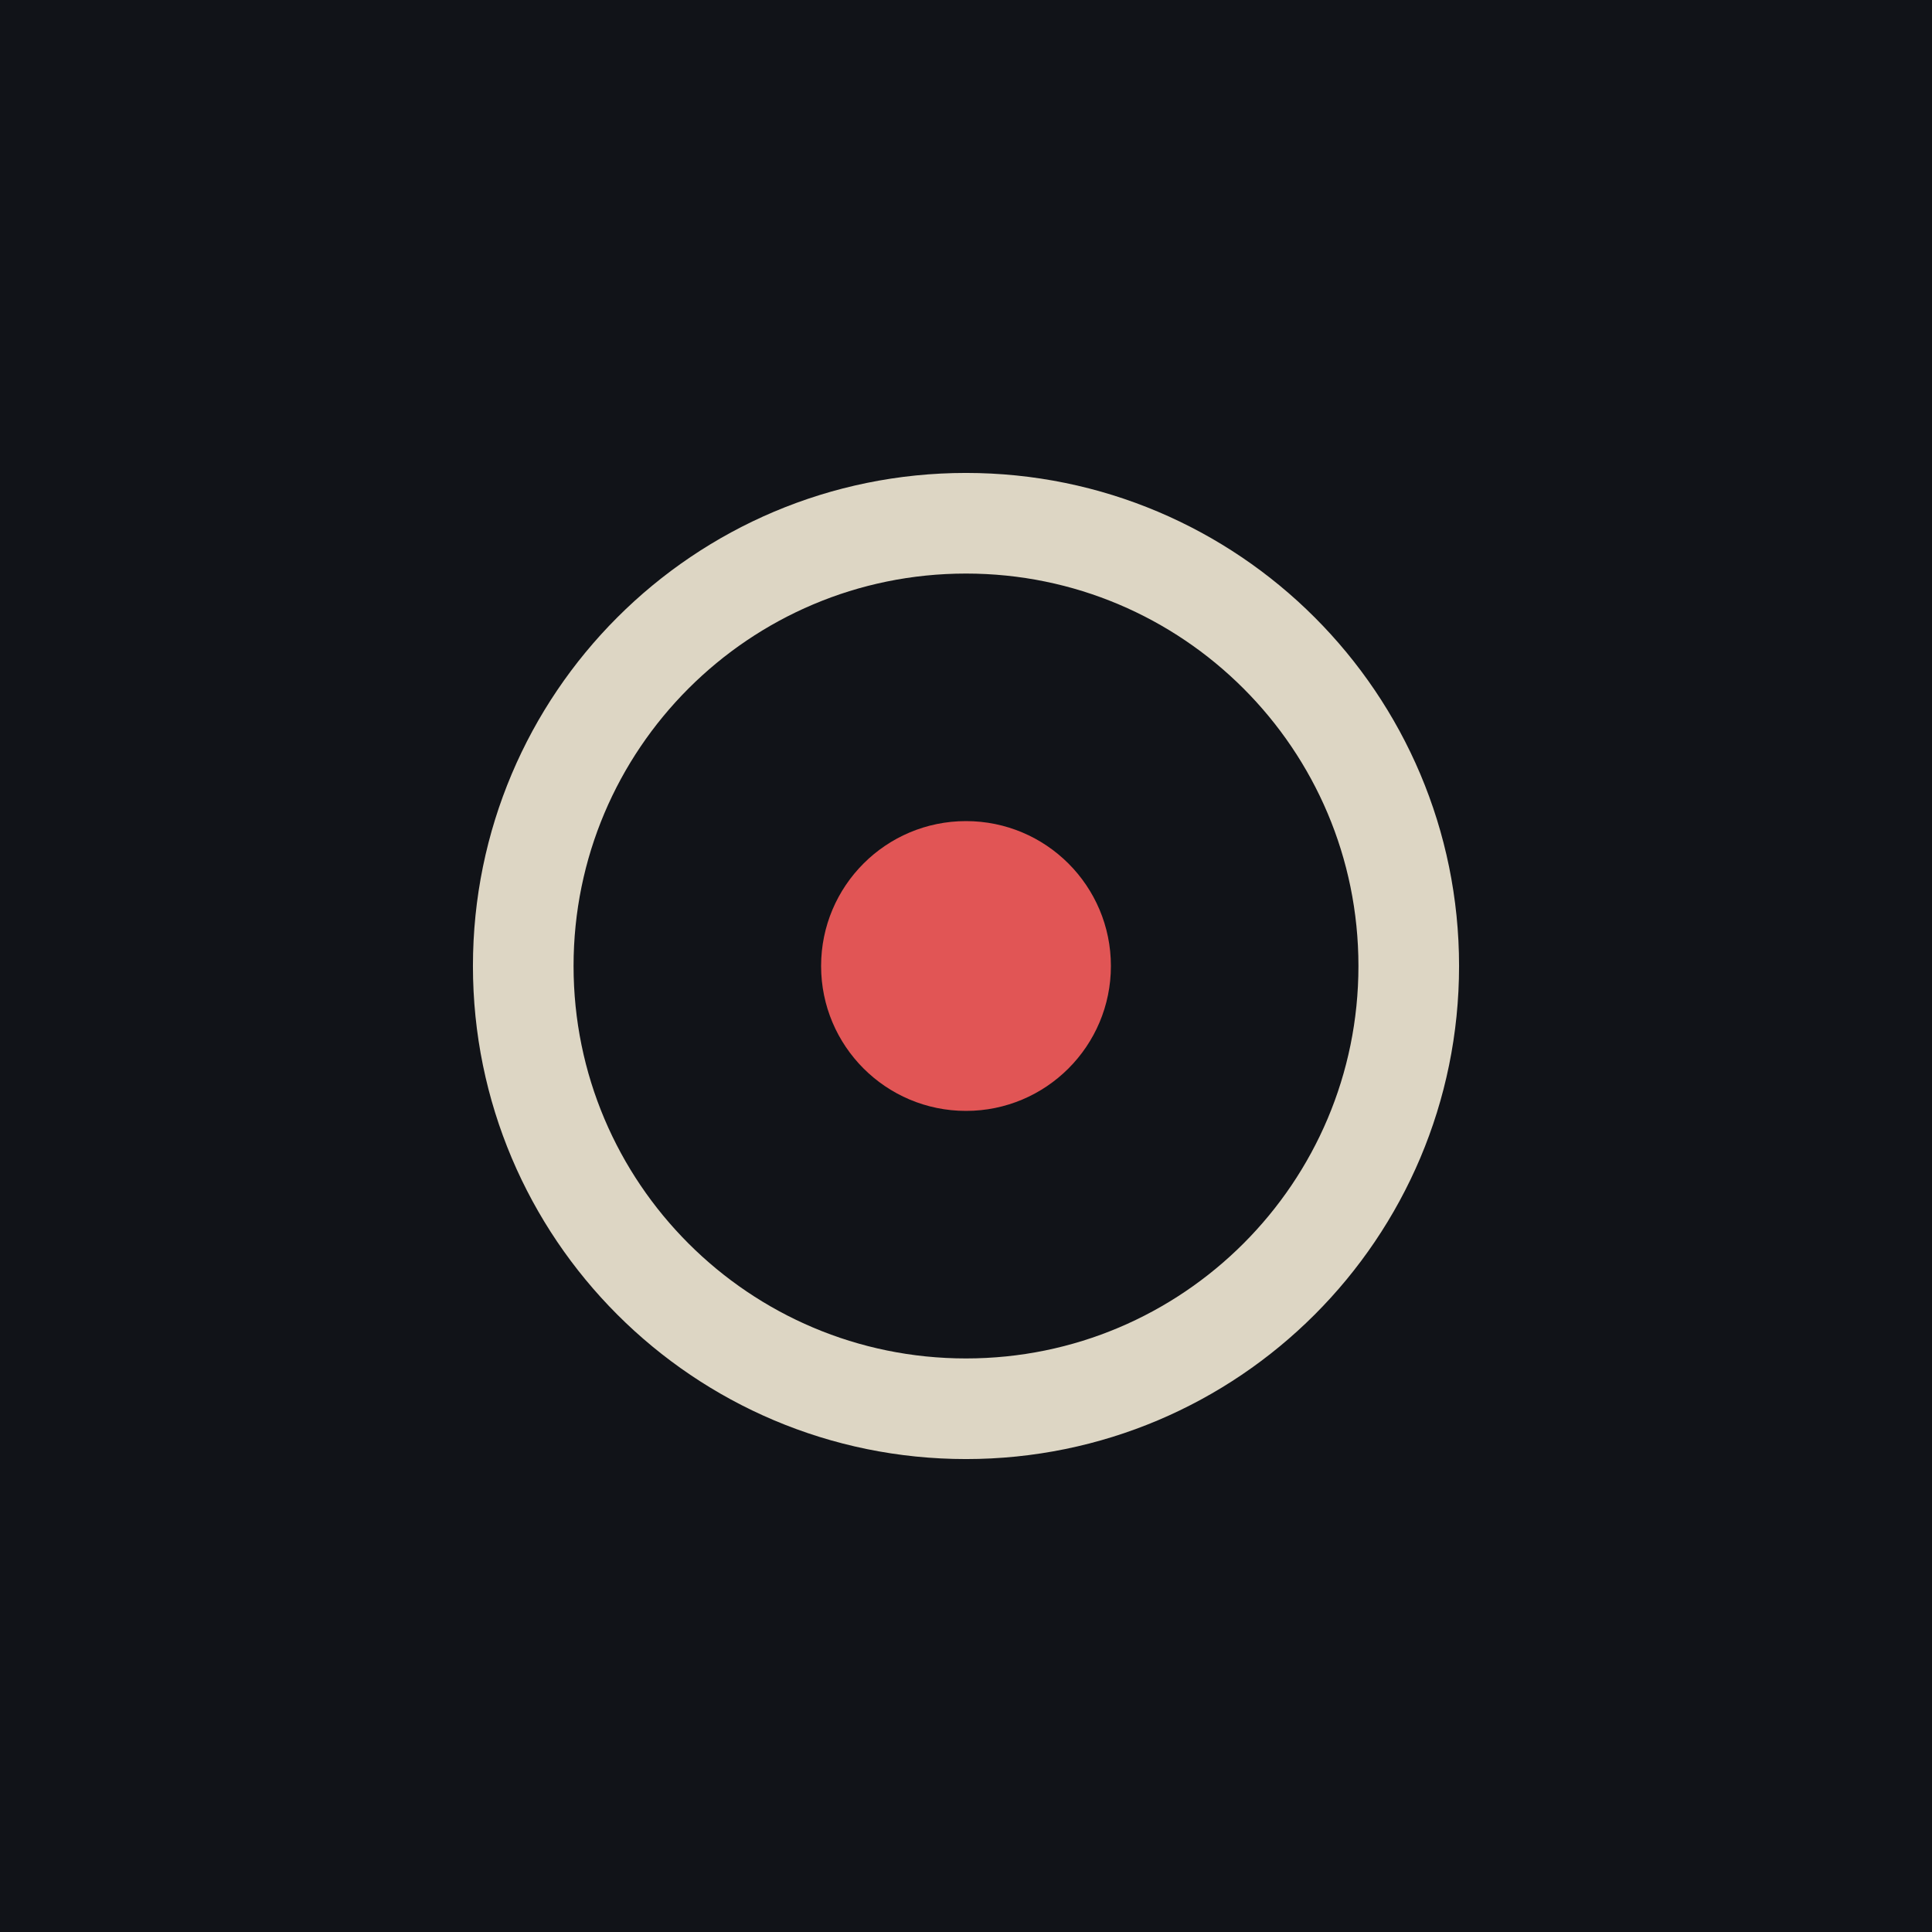
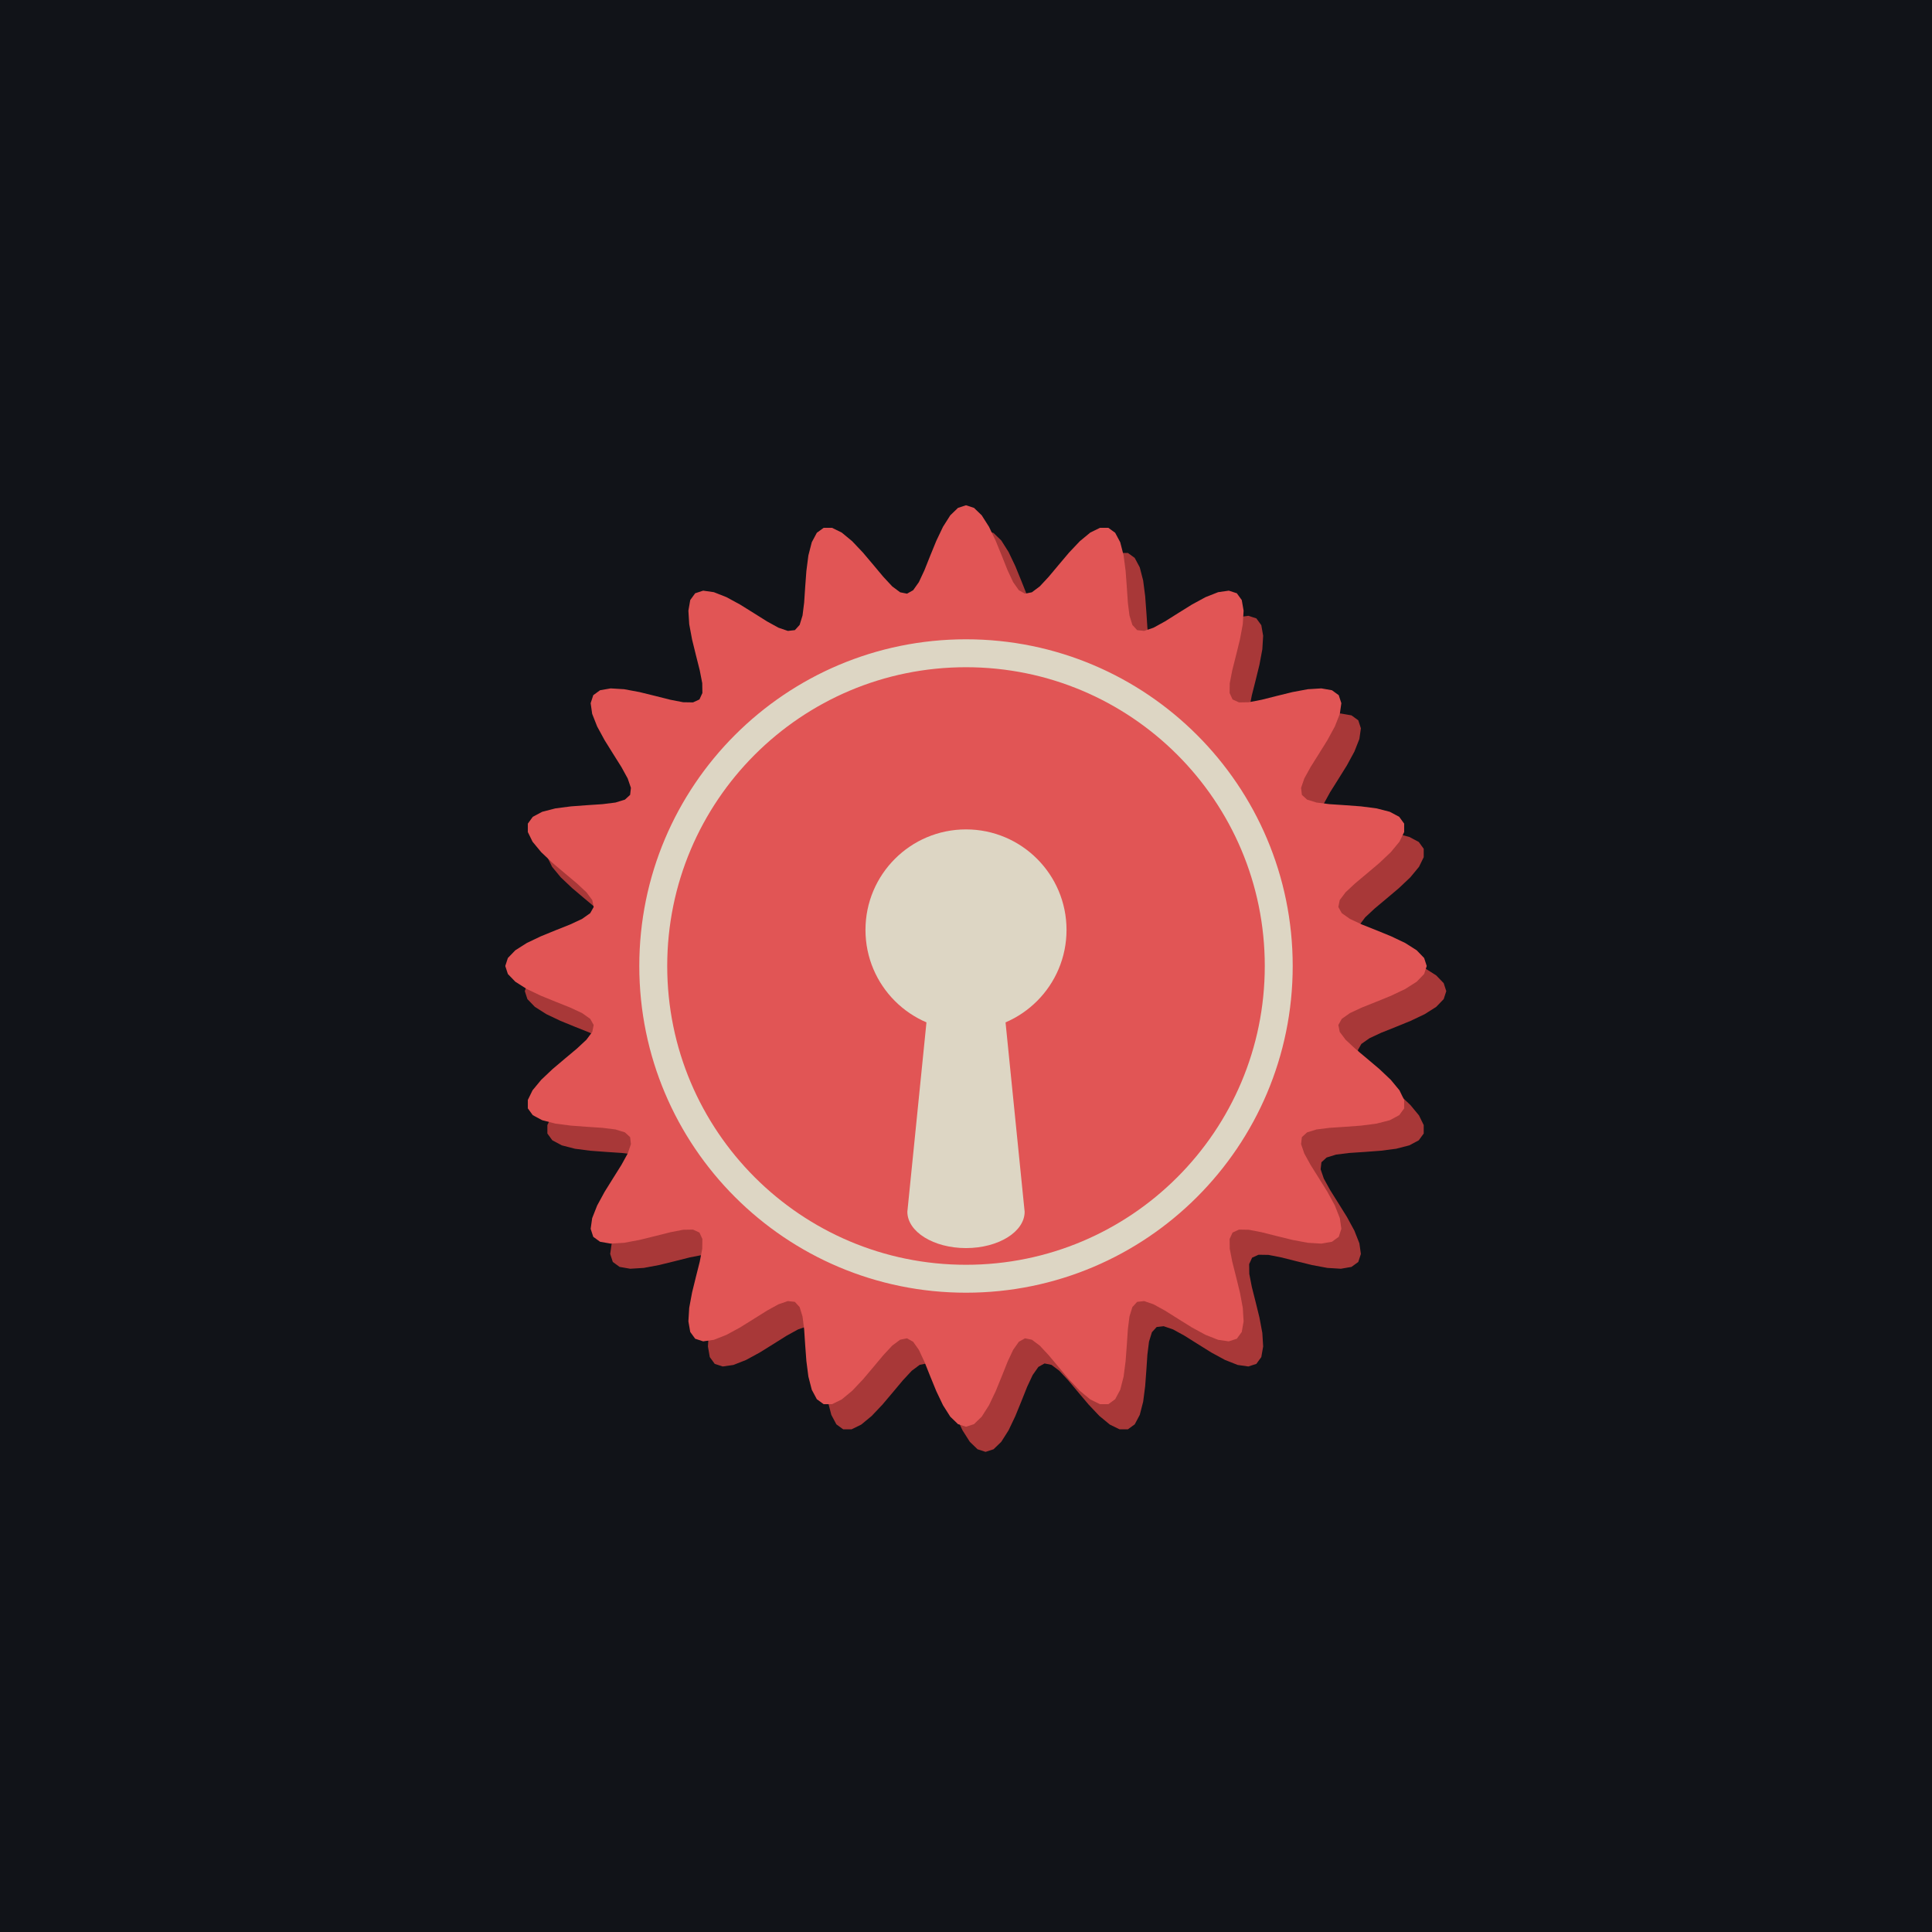
- <svg xmlns="http://www.w3.org/2000/svg" viewBox="0 0 48 48">
-   <rect width="48" height="48" fill="#111318" />
-   <circle cx="24" cy="24" r="11" fill="none" stroke="#ddd6c4" stroke-width="2.5" />
-   <circle cx="24" cy="24" r="3.6" fill="#e15555" />
+ <svg xmlns="http://www.w3.org/2000/svg" viewBox="0 0 512 512">
+   <rect width="512" height="512" fill="#111318" />
+   <path d="M383.28,262.66 L382.59,264.78 L380.61,266.83 L377.57,268.76 L373.83,270.54 L369.84,272.17 L366.05,273.68 L362.91,275.15 L360.77,276.66 L359.85,278.29 L360.22,280.12 L361.79,282.22 L364.33,284.58 L367.46,287.20 L370.75,289.98 L373.76,292.83 L376.05,295.60 L377.30,298.16 L377.30,300.39 L375.99,302.19 L373.48,303.53 L369.99,304.43 L365.88,304.96 L361.58,305.28 L357.51,305.55 L354.07,305.98 L351.57,306.75 L350.19,308.01 L349.98,309.87 L350.83,312.35 L352.50,315.38 L354.67,318.84 L356.95,322.50 L358.93,326.14 L360.25,329.49 L360.65,332.31 L359.96,334.43 L358.16,335.74 L355.35,336.23 L351.76,336.01 L347.69,335.25 L343.50,334.22 L339.54,333.22 L336.14,332.56 L333.52,332.52 L331.82,333.30 L331.04,335.00 L331.08,337.62 L331.74,341.02 L332.74,344.98 L333.77,349.17 L334.53,353.24 L334.75,356.83 L334.26,359.64 L332.95,361.44 L330.83,362.13 L328.01,361.73 L324.66,360.41 L321.02,358.43 L317.36,356.15 L313.91,353.98 L310.87,352.31 L308.39,351.46 L306.53,351.67 L305.27,353.05 L304.50,355.55 L304.07,358.99 L303.80,363.06 L303.48,367.36 L302.95,371.47 L302.05,374.96 L300.71,377.47 L298.91,378.78 L296.68,378.78 L294.12,377.53 L291.35,375.24 L288.50,372.23 L285.72,368.94 L283.10,365.81 L280.74,363.27 L278.64,361.70 L276.81,361.33 L275.18,362.25 L273.67,364.39 L272.20,367.53 L270.69,371.32 L269.06,375.31 L267.28,379.05 L265.35,382.09 L263.30,384.07 L261.18,384.76 L259.06,384.07 L257.01,382.09 L255.08,379.05 L253.30,375.31 L251.67,371.32 L250.16,367.53 L248.69,364.39 L247.18,362.25 L245.55,361.33 L243.72,361.70 L241.62,363.27 L239.26,365.81 L236.64,368.94 L233.86,372.23 L231.01,375.24 L228.24,377.53 L225.68,378.78 L223.45,378.78 L221.65,377.47 L220.31,374.96 L219.41,371.47 L218.88,367.36 L218.56,363.06 L218.29,358.99 L217.86,355.55 L217.09,353.05 L215.83,351.67 L213.97,351.46 L211.49,352.31 L208.46,353.98 L205.00,356.15 L201.34,358.43 L197.70,360.41 L194.35,361.73 L191.53,362.13 L189.41,361.44 L188.10,359.64 L187.61,356.83 L187.83,353.24 L188.59,349.17 L189.62,344.98 L190.62,341.02 L191.28,337.62 L191.32,335.00 L190.54,333.30 L188.84,332.52 L186.22,332.56 L182.82,333.22 L178.86,334.22 L174.67,335.25 L170.60,336.01 L167.01,336.23 L164.20,335.74 L162.40,334.43 L161.71,332.31 L162.11,329.49 L163.43,326.14 L165.41,322.50 L167.69,318.84 L169.86,315.38 L171.53,312.35 L172.38,309.87 L172.17,308.01 L170.79,306.75 L168.29,305.98 L164.85,305.55 L160.78,305.28 L156.48,304.96 L152.37,304.43 L148.88,303.53 L146.37,302.19 L145.06,300.39 L145.06,298.16 L146.31,295.60 L148.60,292.83 L151.61,289.98 L154.90,287.20 L158.03,284.58 L160.57,282.22 L162.14,280.12 L162.51,278.29 L161.59,276.66 L159.45,275.15 L156.31,273.68 L152.52,272.17 L148.53,270.54 L144.79,268.76 L141.75,266.83 L139.77,264.78 L139.08,262.66 L139.77,260.54 L141.75,258.49 L144.79,256.56 L148.53,254.78 L152.52,253.15 L156.31,251.64 L159.45,250.17 L161.59,248.66 L162.51,247.03 L162.14,245.20 L160.57,243.10 L158.03,240.74 L154.90,238.12 L151.61,235.34 L148.60,232.49 L146.31,229.72 L145.06,227.16 L145.06,224.93 L146.37,223.13 L148.88,221.79 L152.37,220.89 L156.48,220.36 L160.78,220.04 L164.85,219.77 L168.29,219.34 L170.79,218.57 L172.17,217.31 L172.38,215.45 L171.53,212.97 L169.86,209.94 L167.69,206.48 L165.41,202.82 L163.43,199.18 L162.11,195.83 L161.71,193.01 L162.40,190.89 L164.20,189.58 L167.01,189.09 L170.60,189.31 L174.67,190.07 L178.86,191.10 L182.82,192.10 L186.22,192.76 L188.84,192.80 L190.54,192.02 L191.32,190.32 L191.28,187.70 L190.62,184.30 L189.62,180.34 L188.59,176.15 L187.83,172.08 L187.61,168.49 L188.10,165.68 L189.41,163.88 L191.53,163.19 L194.35,163.59 L197.70,164.91 L201.34,166.89 L205.00,169.17 L208.45,171.34 L211.49,173.01 L213.97,173.86 L215.83,173.65 L217.09,172.27 L217.86,169.77 L218.29,166.33 L218.56,162.26 L218.88,157.96 L219.41,153.85 L220.31,150.36 L221.65,147.85 L223.45,146.54 L225.68,146.54 L228.24,147.79 L231.01,150.08 L233.86,153.09 L236.64,156.38 L239.26,159.51 L241.62,162.05 L243.72,163.62 L245.55,163.99 L247.18,163.07 L248.69,160.93 L250.16,157.79 L251.67,154.00 L253.30,150.01 L255.08,146.27 L257.01,143.23 L259.06,141.25 L261.18,140.56 L263.30,141.25 L265.35,143.23 L267.28,146.27 L269.06,150.01 L270.69,154.00 L272.20,157.79 L273.67,160.93 L275.18,163.07 L276.81,163.99 L278.64,163.62 L280.74,162.05 L283.10,159.51 L285.72,156.38 L288.50,153.09 L291.35,150.08 L294.12,147.79 L296.68,146.54 L298.91,146.54 L300.71,147.85 L302.05,150.36 L302.95,153.85 L303.48,157.96 L303.80,162.26 L304.07,166.33 L304.50,169.77 L305.27,172.27 L306.53,173.65 L308.39,173.86 L310.87,173.01 L313.91,171.34 L317.36,169.17 L321.02,166.89 L324.66,164.91 L328.01,163.59 L330.83,163.19 L332.95,163.88 L334.26,165.68 L334.75,168.49 L334.53,172.08 L333.77,176.15 L332.74,180.34 L331.74,184.30 L331.08,187.70 L331.04,190.32 L331.82,192.02 L333.52,192.80 L336.14,192.76 L339.54,192.10 L343.50,191.10 L347.69,190.07 L351.76,189.31 L355.35,189.09 L358.16,189.58 L359.96,190.89 L360.65,193.01 L360.25,195.83 L358.93,199.18 L356.95,202.82 L354.67,206.48 L352.50,209.93 L350.83,212.97 L349.98,215.45 L350.19,217.31 L351.57,218.57 L354.07,219.34 L357.51,219.77 L361.58,220.04 L365.88,220.36 L369.99,220.89 L373.48,221.79 L375.99,223.13 L377.30,224.93 L377.30,227.16 L376.05,229.72 L373.76,232.49 L370.75,235.34 L367.46,238.12 L364.33,240.74 L361.79,243.10 L360.22,245.20 L359.85,247.03 L360.77,248.66 L362.91,250.17 L366.05,251.64 L369.84,253.15 L373.83,254.78 L377.57,256.56 L380.61,258.49 L382.59,260.54 Z" fill="#a83838" />
+   <path d="M378.10,256.00 L377.41,258.12 L375.43,260.17 L372.39,262.10 L368.65,263.88 L364.66,265.51 L360.87,267.02 L357.73,268.49 L355.59,270.00 L354.67,271.63 L355.04,273.46 L356.61,275.56 L359.15,277.92 L362.28,280.54 L365.57,283.32 L368.58,286.17 L370.87,288.94 L372.12,291.50 L372.12,293.73 L370.81,295.53 L368.30,296.87 L364.81,297.77 L360.70,298.30 L356.40,298.62 L352.33,298.89 L348.89,299.32 L346.39,300.09 L345.01,301.35 L344.80,303.21 L345.65,305.69 L347.32,308.72 L349.49,312.18 L351.77,315.84 L353.75,319.48 L355.07,322.83 L355.47,325.65 L354.78,327.77 L352.98,329.08 L350.17,329.57 L346.58,329.35 L342.51,328.59 L338.32,327.56 L334.36,326.56 L330.96,325.90 L328.34,325.86 L326.64,326.64 L325.86,328.34 L325.90,330.96 L326.56,334.36 L327.56,338.32 L328.59,342.51 L329.35,346.58 L329.57,350.17 L329.08,352.98 L327.77,354.78 L325.65,355.47 L322.83,355.07 L319.48,353.75 L315.84,351.77 L312.18,349.49 L308.73,347.32 L305.69,345.65 L303.21,344.80 L301.35,345.01 L300.09,346.39 L299.32,348.89 L298.89,352.33 L298.62,356.40 L298.30,360.70 L297.77,364.81 L296.87,368.30 L295.53,370.81 L293.73,372.12 L291.50,372.12 L288.94,370.87 L286.17,368.58 L283.32,365.57 L280.54,362.28 L277.92,359.15 L275.56,356.61 L273.46,355.04 L271.63,354.67 L270.00,355.59 L268.49,357.73 L267.02,360.87 L265.51,364.66 L263.88,368.65 L262.10,372.39 L260.17,375.43 L258.12,377.41 L256.00,378.10 L253.88,377.41 L251.83,375.43 L249.90,372.39 L248.12,368.65 L246.49,364.66 L244.98,360.87 L243.51,357.73 L242.00,355.59 L240.37,354.67 L238.54,355.04 L236.44,356.61 L234.08,359.15 L231.46,362.28 L228.68,365.57 L225.83,368.58 L223.06,370.87 L220.50,372.12 L218.27,372.12 L216.47,370.81 L215.13,368.30 L214.23,364.81 L213.70,360.70 L213.38,356.40 L213.11,352.33 L212.68,348.89 L211.91,346.39 L210.65,345.01 L208.79,344.80 L206.31,345.65 L203.28,347.32 L199.82,349.49 L196.16,351.77 L192.52,353.75 L189.17,355.07 L186.35,355.47 L184.23,354.78 L182.92,352.98 L182.43,350.17 L182.65,346.58 L183.41,342.51 L184.44,338.32 L185.44,334.36 L186.10,330.96 L186.14,328.34 L185.36,326.64 L183.66,325.86 L181.04,325.90 L177.64,326.56 L173.68,327.56 L169.49,328.59 L165.42,329.35 L161.83,329.57 L159.02,329.08 L157.22,327.77 L156.53,325.65 L156.93,322.83 L158.25,319.48 L160.23,315.84 L162.51,312.18 L164.68,308.72 L166.35,305.69 L167.20,303.21 L166.99,301.35 L165.61,300.09 L163.11,299.32 L159.67,298.89 L155.60,298.62 L151.30,298.30 L147.19,297.77 L143.70,296.87 L141.19,295.53 L139.88,293.73 L139.88,291.50 L141.13,288.94 L143.42,286.17 L146.43,283.32 L149.72,280.54 L152.85,277.92 L155.39,275.56 L156.96,273.46 L157.33,271.63 L156.41,270.00 L154.27,268.49 L151.13,267.02 L147.34,265.51 L143.35,263.88 L139.61,262.10 L136.57,260.17 L134.59,258.12 L133.90,256.00 L134.59,253.88 L136.57,251.83 L139.61,249.90 L143.35,248.12 L147.34,246.49 L151.13,244.98 L154.27,243.51 L156.41,242.00 L157.33,240.37 L156.96,238.54 L155.39,236.44 L152.85,234.08 L149.72,231.46 L146.43,228.68 L143.42,225.83 L141.13,223.06 L139.88,220.50 L139.88,218.27 L141.19,216.47 L143.70,215.13 L147.19,214.23 L151.30,213.70 L155.60,213.38 L159.67,213.11 L163.11,212.68 L165.61,211.91 L166.99,210.65 L167.20,208.79 L166.35,206.31 L164.68,203.27 L162.51,199.82 L160.23,196.16 L158.25,192.52 L156.93,189.17 L156.53,186.35 L157.22,184.23 L159.02,182.92 L161.83,182.43 L165.42,182.65 L169.49,183.41 L173.68,184.44 L177.64,185.44 L181.04,186.10 L183.66,186.14 L185.36,185.36 L186.14,183.66 L186.10,181.04 L185.44,177.64 L184.44,173.68 L183.41,169.49 L182.65,165.42 L182.43,161.83 L182.92,159.02 L184.23,157.22 L186.35,156.53 L189.17,156.93 L192.52,158.25 L196.16,160.23 L199.82,162.51 L203.27,164.68 L206.31,166.35 L208.79,167.20 L210.65,166.99 L211.91,165.61 L212.68,163.11 L213.11,159.67 L213.38,155.60 L213.70,151.30 L214.23,147.19 L215.13,143.70 L216.47,141.19 L218.27,139.88 L220.50,139.88 L223.06,141.13 L225.83,143.42 L228.68,146.43 L231.46,149.72 L234.08,152.85 L236.44,155.39 L238.54,156.96 L240.37,157.33 L242.00,156.41 L243.51,154.27 L244.98,151.13 L246.49,147.34 L248.12,143.35 L249.90,139.61 L251.83,136.57 L253.88,134.59 L256.00,133.90 L258.12,134.59 L260.17,136.57 L262.10,139.61 L263.88,143.35 L265.51,147.34 L267.02,151.13 L268.49,154.27 L270.00,156.41 L271.63,157.33 L273.46,156.96 L275.56,155.39 L277.92,152.85 L280.54,149.72 L283.32,146.43 L286.17,143.42 L288.94,141.13 L291.50,139.88 L293.73,139.88 L295.53,141.19 L296.87,143.70 L297.77,147.19 L298.30,151.30 L298.62,155.60 L298.89,159.67 L299.32,163.11 L300.09,165.61 L301.35,166.99 L303.21,167.20 L305.69,166.35 L308.73,164.68 L312.18,162.51 L315.84,160.23 L319.48,158.25 L322.83,156.93 L325.65,156.53 L327.77,157.22 L329.08,159.02 L329.57,161.83 L329.35,165.42 L328.59,169.49 L327.56,173.68 L326.56,177.64 L325.90,181.04 L325.86,183.66 L326.64,185.36 L328.34,186.14 L330.96,186.10 L334.36,185.44 L338.32,184.44 L342.51,183.41 L346.58,182.65 L350.17,182.43 L352.98,182.92 L354.78,184.23 L355.47,186.35 L355.07,189.17 L353.75,192.52 L351.77,196.16 L349.49,199.82 L347.32,203.27 L345.65,206.31 L344.80,208.79 L345.01,210.65 L346.39,211.91 L348.89,212.68 L352.33,213.11 L356.40,213.38 L360.70,213.70 L364.81,214.23 L368.30,215.13 L370.81,216.47 L372.12,218.27 L372.12,220.50 L370.87,223.06 L368.58,225.83 L365.57,228.68 L362.28,231.46 L359.15,234.08 L356.61,236.44 L355.04,238.54 L354.67,240.37 L355.59,242.00 L357.73,243.51 L360.87,244.98 L364.66,246.49 L368.65,248.12 L372.39,249.90 L375.43,251.83 L377.41,253.88 Z" fill="#e15555" />
+   <circle cx="256" cy="256" r="82.88" fill="none" stroke="#ddd6c4" stroke-width="7.4" />
+   <g fill="#ddd6c4">
+     <circle cx="256" cy="246.44" r="26.64" />
+     <path d="M246.38,262.44 L240.46,321.12 A15.54,9.635 0 0 0 271.54,321.12 L265.62,262.44 Z" />
+   </g>
</svg>
